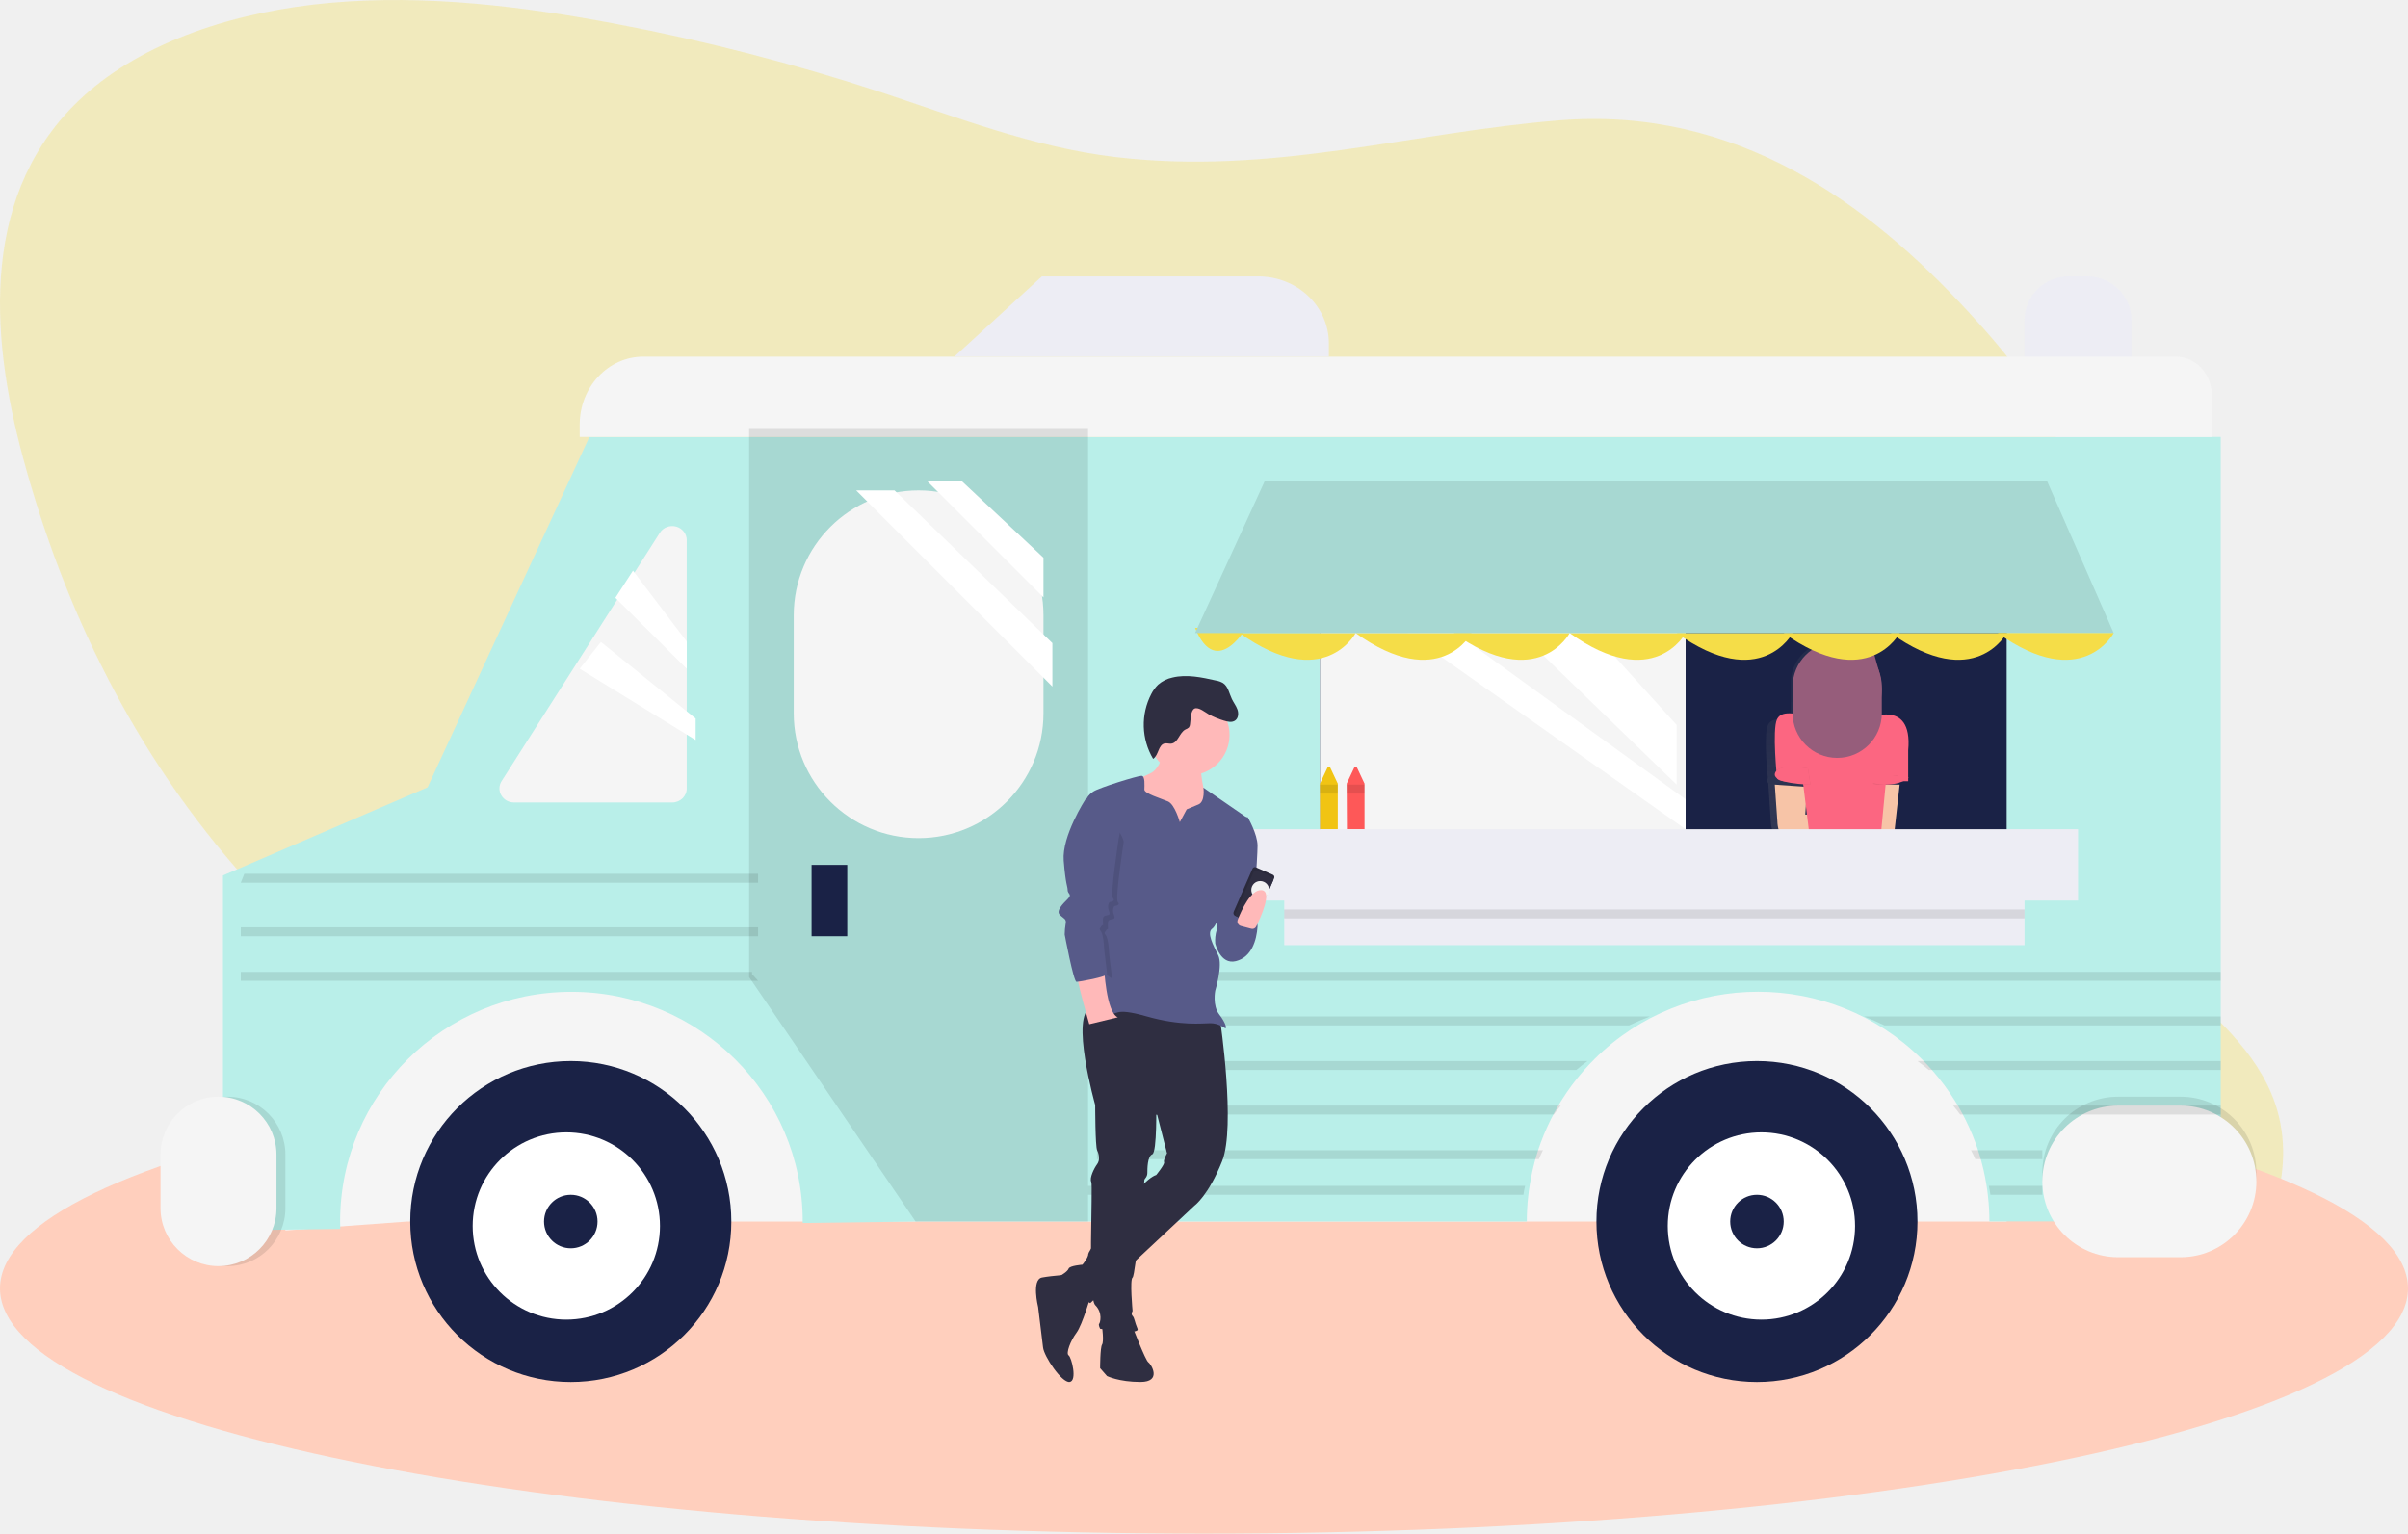
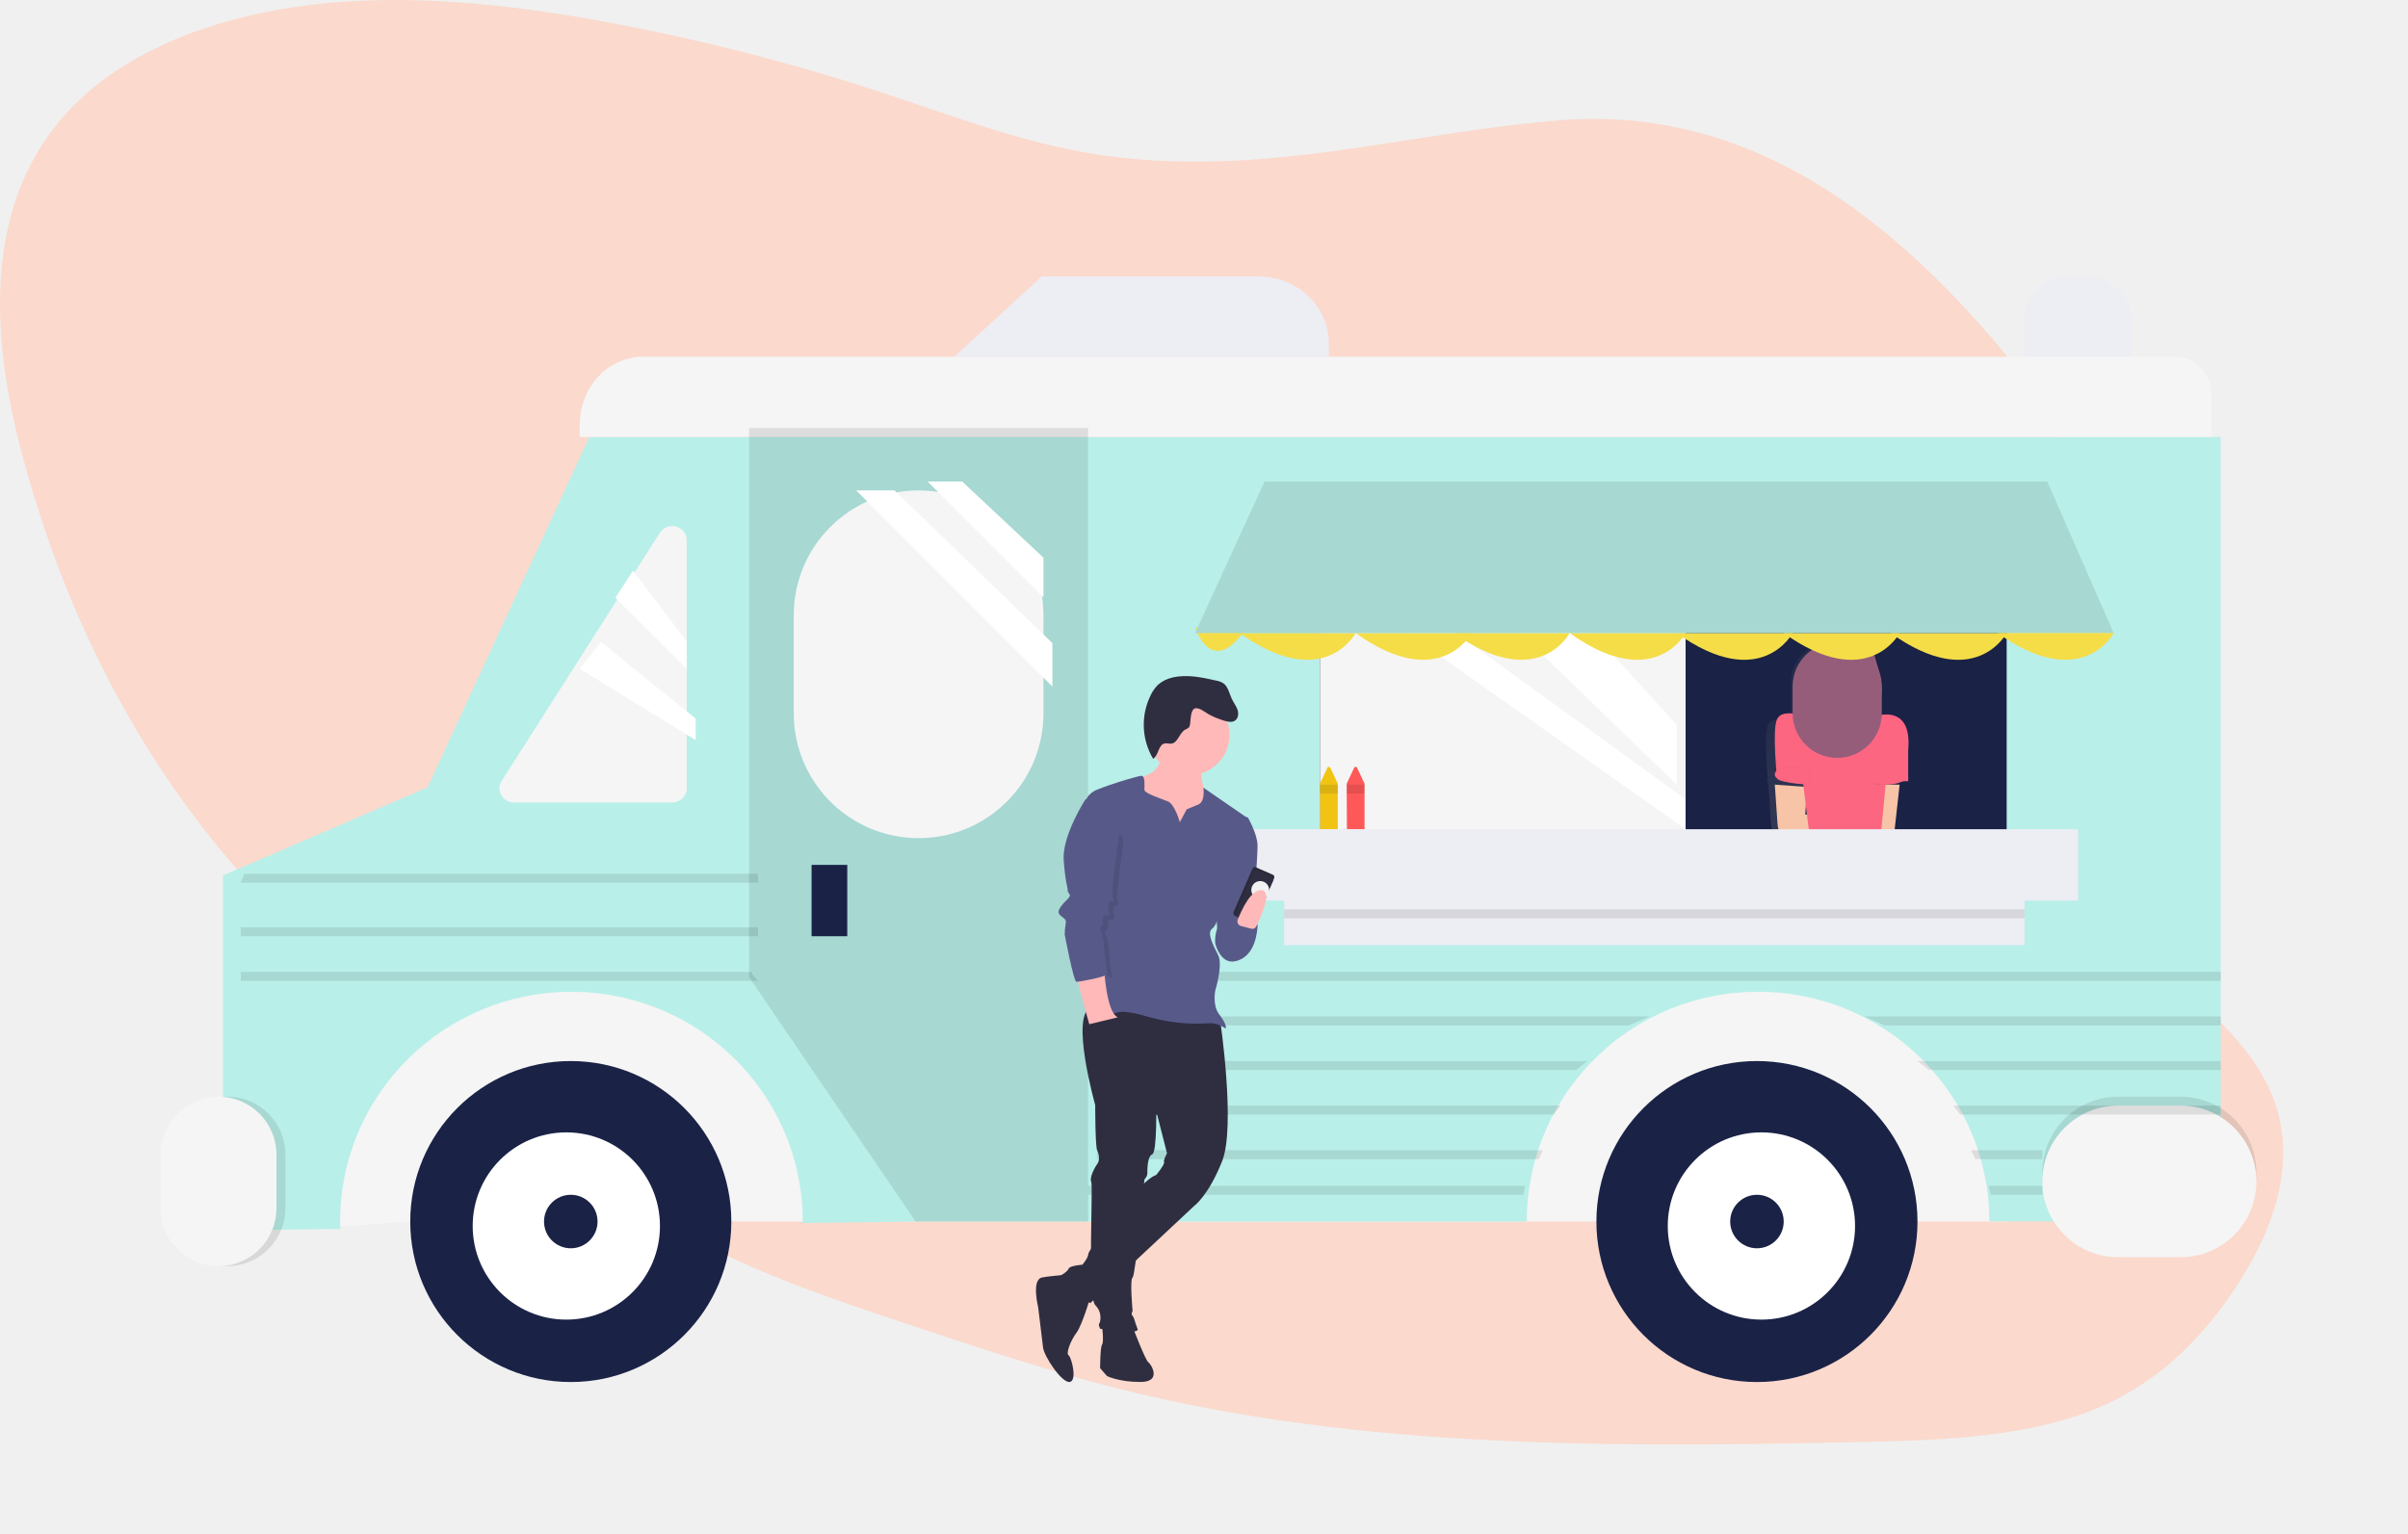
<svg xmlns="http://www.w3.org/2000/svg" width="270" height="172" viewBox="0 0 270 172">
  <defs>
    <linearGradient id="foodtruck-a" x1="49.993%" x2="49.993%" y1="99.967%" y2=".015%">
      <stop offset="0%" stop-color="gray" stop-opacity=".25" />
      <stop offset="54%" stop-color="gray" stop-opacity=".12" />
      <stop offset="100%" stop-color="gray" stop-opacity=".1" />
    </linearGradient>
  </defs>
  <g fill="none">
-     <path fill="#F5DD48" d="M125.005,17.603 C115.839,16.506 107.266,13.136 98.614,10.287 C88.992,7.134 79.175,4.602 69.226,2.708 C58.626,0.686 47.7,-0.632 37.073,0.311 C26.447,1.253 16.078,4.642 9.301,10.839 C-2.182,21.351 -1.213,37.283 2.579,51.326 C7.08,67.988 14.861,84.458 27.598,98.648 C36.65,108.735 48.01,117.467 59.268,126.136 C65.633,131.027 72.057,135.953 79.491,139.798 C86.407,143.372 94.043,145.934 101.625,148.459 C109.721,151.159 117.836,153.873 126.195,155.937 C152.876,162.524 180.964,162.318 208.427,161.732 C218.092,161.528 228.194,161.192 236.303,157.424 C242.62,154.479 247.123,149.708 250.534,144.621 C254.998,137.955 257.816,130.001 254.646,122.567 C249.974,111.602 233.959,105.142 228.627,94.344 C221.795,80.487 235.066,65.841 231.31,51.417 C229.749,45.417 225.344,39.993 220.676,34.935 C209.543,22.875 194.746,11.89 174.857,13.495 C158.019,14.849 142.66,19.718 125.005,17.603 Z" opacity=".3" />
-     <ellipse cx="135" cy="144.5" fill="#FFCFBD" rx="135" ry="27.5" transform="matrix(-1 0 0 1 270 0)" />
+     <path fill="#FFCFBD" d="M125.005,17.603 C115.839,16.506 107.266,13.136 98.614,10.287 C88.992,7.134 79.175,4.602 69.226,2.708 C58.626,0.686 47.7,-0.632 37.073,0.311 C26.447,1.253 16.078,4.642 9.301,10.839 C-2.182,21.351 -1.213,37.283 2.579,51.326 C7.08,67.988 14.861,84.458 27.598,98.648 C36.65,108.735 48.01,117.467 59.268,126.136 C65.633,131.027 72.057,135.953 79.491,139.798 C86.407,143.372 94.043,145.934 101.625,148.459 C109.721,151.159 117.836,153.873 126.195,155.937 C152.876,162.524 180.964,162.318 208.427,161.732 C218.092,161.528 228.194,161.192 236.303,157.424 C242.62,154.479 247.123,149.708 250.534,144.621 C254.998,137.955 257.816,130.001 254.646,122.567 C249.974,111.602 233.959,105.142 228.627,94.344 C221.795,80.487 235.066,65.841 231.31,51.417 C229.749,45.417 225.344,39.993 220.676,34.935 C209.543,22.875 194.746,11.89 174.857,13.495 C158.019,14.849 142.66,19.718 125.005,17.603 Z" opacity=".7" />
    <polygon fill="#F5F5F5" points="225 138 211.358 137.002 32 137.002 32 111 225 111" transform="matrix(-1 0 0 1 257 0)" />
    <path fill="#EDEDF4" d="M239,43 L227,43 L227,35.935 C227,33.209 229.209,31 231.935,31 L234.065,31 C236.791,31 239,33.209 239,35.935 L239,43 Z" transform="matrix(-1 0 0 1 466 0)" />
    <path fill="#B9EFE9" d="M249,98.184 L249,138 L235.844,137.83 C235.844,137.547 235.864,137.264 235.864,136.998 C235.864,122.77 224.252,111.237 209.929,111.237 C195.605,111.237 183.993,122.77 183.993,136.998 C183.993,137.054 183.993,137.111 183.993,137.165 L170.863,136.995 L102.809,136.995 C102.808,136.049 102.755,135.104 102.65,134.164 C102.601,133.711 102.541,133.267 102.464,132.825 C102.281,131.69 102.02,130.568 101.684,129.468 C101.547,129.015 101.399,128.57 101.233,128.129 C100.808,126.979 100.301,125.861 99.717,124.783 C99.472,124.327 99.21,123.882 98.936,123.444 C98.201,122.264 97.37,121.145 96.454,120.098 C96.049,119.635 95.63,119.189 95.197,118.759 C85.072,108.718 68.673,108.718 58.548,118.759 C58.113,119.191 57.694,119.637 57.291,120.098 C56.374,121.145 55.544,122.264 54.809,123.444 C54.524,123.882 54.273,124.327 54.028,124.783 C53.443,125.861 52.937,126.979 52.512,128.129 C52.349,128.57 52.198,129.015 52.061,129.468 C51.725,130.564 51.464,131.682 51.28,132.814 C51.203,133.255 51.144,133.7 51.095,134.153 C50.99,135.093 50.936,136.038 50.935,136.984 L25,136.984 L25,49 L207.914,49 L226.06,88.301 L248.612,98.017 L249,98.184 Z" transform="matrix(-1 0 0 1 274 0)" />
    <path fill="#F5F5F5" d="M69.043,40 L240.871,40 C244.808,40 248,43.409 248,47.614 L248,49 L65,49 L65,44.316 C65,43.171 65.426,42.072 66.184,41.263 C66.943,40.454 67.971,39.999 69.043,40 Z" transform="matrix(-1 0 0 1 313 0)" />
    <path fill="#EDEDF4" d="M149,40 L107,40 L107,38.499 C107,36.51 107.833,34.603 109.315,33.196 C110.797,31.79 112.807,31 114.904,31 L139.176,31 L149,40 Z" transform="matrix(-1 0 0 1 256 0)" />
    <rect width="24" height="17" x="229" y="123" fill="#000" opacity=".1" rx="8.5" transform="matrix(-1 0 0 1 482 0)" />
    <polygon fill="#000" points="103.334 137 84 137 84 48 122 48 122 109.588" opacity=".1" transform="matrix(-1 0 0 1 206 0)" />
    <rect width="24" height="17" x="229" y="124" fill="#F5F5F5" rx="8.5" transform="matrix(-1 0 0 1 482 0)" />
    <rect width="13" height="19" x="19" y="123" fill="#000" opacity=".1" rx="6.5" transform="matrix(-1 0 0 1 51 0)" />
    <rect width="13" height="19" x="18" y="123" fill="#F5F5F5" rx="6.5" transform="matrix(-1 0 0 1 49 0)" />
    <rect width="77" height="42" x="148" y="57" fill="#1A2246" transform="matrix(-1 0 0 1 373 0)" />
    <rect width="41" height="36" x="148" y="61" fill="#F5F5F5" transform="matrix(-1 0 0 1 337 0)" />
    <polygon fill="#FFF" points="155 89.644 184.877 68 189 69.008 155 93" transform="matrix(-1 0 0 1 344 0)" />
    <polygon fill="#FFF" points="165 81.313 180.667 64 188 65.714 165 88" transform="matrix(-1 0 0 1 353 0)" />
    <rect width="28" height="39" x="89" y="55" fill="#F5F5F5" rx="14" transform="matrix(-1 0 0 1 206 0)" />
    <rect width="4" height="8" x="91" y="97" fill="#1A2246" transform="matrix(-1 0 0 1 186 0)" />
    <path fill="#F5F5F5" d="M56,60.57 L56,88.429 C56,89.297 56.728,90 57.626,90 L75.375,90 C75.964,90 76.506,89.692 76.793,89.195 C77.081,88.699 77.068,88.091 76.759,87.607 L59.011,59.747 C58.629,59.149 57.883,58.868 57.184,59.059 C56.484,59.251 56.001,59.867 56,60.57 L56,60.57 Z" transform="matrix(-1 0 0 1 133 0)" />
    <polygon fill="#FFF" points="113.117 54 104 62.546 104 67 117 54" transform="matrix(-1 0 0 1 221 0)" />
    <polygon fill="#FFF" points="96 72.126 96 77 118 55 113.701 55" transform="matrix(-1 0 0 1 214 0)" />
    <polygon fill="#FFF" points="75.026 64 69 71.95 69 75 77 67.047" transform="matrix(-1 0 0 1 146 0)" />
    <polygon fill="#FFF" points="75.62 72 65 80.584 65 83 78 75.002" transform="matrix(-1 0 0 1 143 0)" />
    <circle cx="197" cy="137" r="18" fill="#1A2246" transform="matrix(-1 0 0 1 394 0)" />
    <circle cx="197.5" cy="137.5" r="10.5" fill="#FFF" transform="matrix(-1 0 0 1 395 0)" />
    <circle cx="197" cy="137" r="3" fill="#1A2246" transform="matrix(-1 0 0 1 394 0)" />
    <circle cx="64" cy="137" r="18" fill="#1A2246" transform="matrix(-1 0 0 1 128 0)" />
    <circle cx="63.5" cy="137.5" r="10.5" fill="#FFF" transform="matrix(-1 0 0 1 127 0)" />
    <circle cx="64" cy="137" r="3" fill="#1A2246" transform="matrix(-1 0 0 1 128 0)" />
    <rect width="126" height="1" x="123" y="109" fill="#000" opacity=".1" transform="matrix(-1 0 0 1 372 0)" />
    <polyline fill="#000" points="85 110 27 110 27.675 109.249 27.675 109 85 109" opacity=".1" transform="matrix(-1 0 0 1 112 0)" />
    <polyline fill="#000" points="85 105 27 105 27 104 85 104" opacity=".1" transform="matrix(-1 0 0 1 112 0)" />
    <polyline fill="#000" points="85 99 27 99 27 98 84.606 98" opacity=".1" transform="matrix(-1 0 0 1 112 0)" />
    <path fill="#000" d="M249,114 C248.21,114.303 247.442,114.637 246.699,115 L209,115 L209,114 L249,114 Z" opacity=".1" transform="matrix(-1 0 0 1 458 0)" />
    <path fill="#000" d="M185,114 L185,115 L124.333,115 C123.579,114.637 122.801,114.303 122,114 L185,114 Z" opacity=".1" transform="matrix(-1 0 0 1 307 0)" />
    <path fill="#000" d="M249,119 C248.561,119.323 248.139,119.656 247.733,120 L215,120 L215,119 L249,119 Z" opacity=".1" transform="matrix(-1 0 0 1 464 0)" />
    <path fill="#000" d="M178,119 L178,120 L123.258,120 C122.853,119.655 122.434,119.321 122,119 L178,119 Z" opacity=".1" transform="matrix(-1 0 0 1 300 0)" />
    <path fill="#000" d="M249,124 C248.715,124.328 248.464,124.66 248.219,125 L219,125 L219,124 L249,124 Z" opacity=".1" transform="matrix(-1 0 0 1 468 0)" />
    <path fill="#000" d="M175,124 L175,125 L123.778,125 C123.534,124.66 123.273,124.328 123,124 L175,124 Z" opacity=".1" transform="matrix(-1 0 0 1 298 0)" />
    <path fill="#000" d="M229,129 C228.826,129.33 228.664,129.662 228.518,130 L221,130 L221,129 L229,129 Z" opacity=".1" transform="matrix(-1 0 0 1 450 0)" />
    <path fill="#000" d="M173,129 L173,130 L123.451,130 C123.314,129.662 123.166,129.33 123,129 L173,129 Z" opacity=".1" transform="matrix(-1 0 0 1 296 0)" />
    <path fill="#000" d="M229,133 C228.926,133.33 228.868,133.662 228.822,134 L223,134 L223,133 L229,133 Z" opacity=".1" transform="matrix(-1 0 0 1 452 0)" />
    <path fill="#000" d="M171,133 L171,134 L122.186,134 C122.138,133.662 122.077,133.33 122,133 L171,133 Z" opacity=".1" transform="matrix(-1 0 0 1 293 0)" />
    <path fill="#FE5858" d="M152.975,93 L151,93 L151,87.887 L151.836,86.11 C151.867,86.042 151.93,86 152,86 C152.07,86 152.133,86.042 152.164,86.11 L153,87.887 L152.975,93 Z" transform="matrix(-1 0 0 1 304 0)" />
    <rect width="2" height="1" x="151" y="88" fill="#000" opacity=".1" transform="matrix(-1 0 0 1 304 0)" />
    <path fill="#F1C413" d="M149.975,93 L148,93 L148,87.887 L148.836,86.11 C148.867,86.042 148.93,86 149,86 C149.07,86 149.133,86.042 149.164,86.11 L150,87.887 L149.975,93 Z" transform="matrix(-1 0 0 1 298 0)" />
    <rect width="2" height="1" x="148" y="88" fill="#000" opacity=".1" transform="matrix(-1 0 0 1 298 0)" />
    <path fill="url(#foodtruck-a)" d="M212.824,87.385 C212.814,87.343 212.8,87.301 212.783,87.261 C212.896,86.089 213.227,82.209 212.75,81.28 C212.377,80.556 211.37,80.562 210.181,80.811 C210.181,80.686 210.197,80.562 210.197,80.435 L210.197,76.469 C210.158,73.964 208.1,71.964 205.598,72.001 L204.853,72.001 C202.352,71.964 200.294,73.964 200.254,76.469 L200.254,80.435 C200.254,80.551 200.254,80.667 200.268,80.783 C198.98,80.871 197.757,81.678 198.042,84.577 L198.042,87.874 L198.301,87.874 C198.39,87.934 198.482,87.99 198.577,88.04 L199.184,93.642 L201.165,93.642 L201.14,93.918 L208.892,93.918 C209.527,93.965 210.159,93.998 210.653,93.995 C210.972,94.011 211.292,93.985 211.605,93.918 C212.454,93.642 212.454,91.984 212.454,91.984 L212.73,87.858 C212.832,87.723 212.867,87.549 212.824,87.385 L212.824,87.385 Z M201.639,88.397 L201.667,88.397 L201.667,88.449 L201.639,88.427 L201.639,88.397 Z M209.069,89.087 L209.21,91.171 L209.069,91.171 L209.069,89.087 Z M201.165,90.895 L201.639,88.468 L201.67,88.468 L201.67,88.468 L201.441,90.925 L201.165,90.895 Z" transform="matrix(-1 0 0 1 411 0)" />
    <path fill="#F7C4A7" d="M204,88 L204.668,94 L211.33,94 C211.33,94 214.056,92.288 212.542,91.717 C211.028,91.145 210.121,91.426 210.121,91.426 L206.791,91.136 L207.422,88 L204,88 Z" transform="matrix(-1 0 0 1 417 0)" />
    <path fill="#000" d="M207,88 L206.712,92.125 C206.712,92.125 206.712,93.669 205.846,93.928 C204.981,94.187 200.451,93.666 200.451,93.666 C200.451,93.666 198.749,93.666 199.032,92.378 C199.314,91.091 200.734,90.834 201.302,90.834 C201.871,90.834 202.722,91.358 202.722,91.358 L203.587,91.358 L203.365,88.262 L207,88 Z" opacity=".1" transform="matrix(-1 0 0 1 406 0)" />
    <path fill="#F7C4A7" d="M207,88 L206.712,92.125 C206.712,92.125 206.712,93.669 205.846,93.928 C204.981,94.187 200.451,93.666 200.451,93.666 C200.451,93.666 198.749,93.666 199.032,92.378 C199.314,91.091 200.734,90.834 201.302,90.834 C201.871,90.834 202.722,91.358 202.722,91.358 L203.587,91.358 L203.362,88.262 L207,88 Z" transform="matrix(-1 0 0 1 406 0)" />
    <path fill="#FC6681" d="M203.884,80.705 C203.884,80.705 198.475,78.052 199.042,84.147 L199.042,87.619 L201.535,87.619 L202.144,94 L210.067,94 L210.856,87.619 C210.856,87.619 213.178,87.914 213.744,87.324 C213.744,87.324 214.32,81.813 213.744,80.655 C213.169,79.497 211.182,80.113 209.201,80.69 C207.22,81.268 203.884,80.705 203.884,80.705 Z" transform="matrix(-1 0 0 1 413 0)" />
    <path fill="#000" d="M210,87.125 C210,87.125 210.972,88.328 212.988,87.913 C213.205,87.871 210.362,86.605 210,87.125 Z" opacity=".1" transform="matrix(-1 0 0 1 423 0)" />
    <rect width="10" height="13" x="201" y="72" fill="#965D7B" rx="5" transform="matrix(-1 0 0 1 412 0)" />
    <path fill="#000" d="M199,88 C199,88 203.328,87.939 202.98,86.727 C202.633,85.516 199.28,86.183 199.28,86.183 L199,88 Z" opacity=".1" transform="matrix(-1 0 0 1 402 0)" />
    <path fill="#FC6681" d="M209,87.236 C209,87.236 210.405,88.522 213.286,87.757 C216.167,86.991 209.424,86.786 209,87.236 Z" transform="matrix(-1 0 0 1 423 0)" />
    <path fill="#FC6681" d="M199,88 C199,88 203.328,87.939 202.98,86.727 C202.633,85.516 199.28,86.183 199.28,86.183 L199,88 Z" transform="matrix(-1 0 0 1 402 0)" />
    <path fill="#965D7B" d="M203.963,77.934 C203.863,77.565 203.708,77.213 203.629,76.841 C203.363,75.43 204.159,74.033 205.533,73.5 C205.729,73.42 205.944,73.39 206.156,73.412 C207.012,73.546 207.138,74.833 207.949,75.137 C208.11,75.196 208.286,75.208 208.45,75.262 C208.884,75.449 209.207,75.818 209.329,76.264 C209.497,76.737 209.561,77.24 209.516,77.738 C209.472,78.213 209.332,78.676 209.293,79.159 C209.224,79.636 209.362,80.119 209.674,80.494 C209.847,80.655 210.045,80.789 210.26,80.891 C210.409,80.971 210.597,81.05 210.738,80.96 C210.801,80.911 210.848,80.846 210.872,80.772 C211.083,80.269 210.981,79.704 210.931,79.164 C210.874,78.335 210.883,77.504 210.957,76.676 C211.001,76.006 211.045,75.31 210.793,74.688 C210.606,74.274 210.353,73.89 210.043,73.552 C209.78,73.213 209.474,72.908 209.132,72.643 C208.481,72.21 207.707,71.985 206.918,72.001 C206.135,72.015 205.355,72.111 204.592,72.285 C204.033,72.396 203.421,72.535 203.084,72.975 C202.92,73.217 202.805,73.487 202.744,73.77 L202.513,74.588 C202.227,75.454 202.055,76.351 202,77.258 C202,77.92 202.105,79.352 202.879,79.639 C203.883,80.002 204.129,78.582 203.963,77.934 Z" transform="matrix(-1 0 0 1 413 0)" />
    <path fill="#F5DD48" d="M212,71 C212,71 215.562,77.75 225,71" transform="matrix(-1 0 0 1 437 0)" />
    <path fill="#F5DD48" d="M200,71 C200,71 203.562,77.75 213,71" transform="matrix(-1 0 0 1 413 0)" />
    <path fill="#F5DD48" d="M188,71 C188,71 191.562,77.75 201,71" transform="matrix(-1 0 0 1 389 0)" />
    <path fill="#F5DD48" d="M176,71 C176,71 179.562,77.75 189,71" transform="matrix(-1 0 0 1 365 0)" />
    <path fill="#F5DD48" d="M163,71 C163,71 166.562,77.75 176,71" transform="matrix(-1 0 0 1 339 0)" />
    <path fill="#F5DD48" d="M152,71 C152,71 155.562,77.75 165,71" transform="matrix(-1 0 0 1 317 0)" />
    <path fill="#F5DD48" d="M139,71 C139,71 142.562,77.75 152,71" transform="matrix(-1 0 0 1 291 0)" />
    <path fill="#F5DD48" d="M134,70 C134,70 137.53,76.454 140,70.43" transform="matrix(-1 0 0 1 274 0)" />
    <polygon fill="#B9EFE9" points="237 71 134 71 141.454 54 229.208 54" transform="matrix(-1 0 0 1 371 0)" />
    <polygon fill="#000" points="237 71 134 71 141.454 54 229.208 54" opacity=".1" transform="matrix(-1 0 0 1 371 0)" />
    <path fill="#F5DD48" d="M224,71 C224,71 227.562,77.75 237,71" transform="matrix(-1 0 0 1 461 0)" />
    <rect width="83" height="6" x="144" y="100" fill="#EDEDF4" transform="matrix(-1 0 0 1 371 0)" />
    <rect width="95" height="8" x="138" y="93" fill="#EDEDF4" transform="matrix(-1 0 0 1 371 0)" />
    <rect width="83" height="1" x="144" y="102" fill="#000" opacity=".1" transform="matrix(-1 0 0 1 371 0)" />
    <g transform="matrix(-1 0 0 1 143 75)">
      <path fill="#2F2E41" d="M20.641 70.156C20.641 70.156 21.633 73.582 22.295 74.467 22.957 75.351 23.509 76.788 23.178 77.009 22.847 77.23 22.185 79.883 23.068 79.994 23.95 80.104 25.936 77.12 26.046 76.125 26.157 75.13 26.598 71.593 26.598 71.593 26.598 71.593 27.37 68.497 26.157 68.276 24.943 68.055 23.068 67.945 23.068 67.945L20.641 70.156zM16.007 73.803C16.007 73.803 14.573 77.562 14.242 77.783 13.911 78.004 12.697 79.994 15.124 79.994 17.551 79.994 18.875 79.33 18.875 79.33L19.648 78.446C19.648 78.446 19.648 76.125 19.427 75.793 19.206 75.462 19.427 73.803 19.427 73.803L16.007 73.803z" />
      <path fill="#2F2E41" d="M6.188,39.425 C6.188,39.425 4.423,51.364 5.967,55.233 C7.512,59.101 9.057,60.207 9.057,60.207 L20.751,71.15 C20.751,71.15 24.392,69.271 24.061,68.055 C24.061,68.055 23.288,67.613 23.178,67.281 C23.068,66.95 21.633,66.839 21.633,66.839 C21.633,66.839 20.971,66.066 20.971,65.623 C20.971,65.181 15.235,57.333 13.359,56.78 C13.359,56.78 12.366,55.564 12.477,55.343 C12.587,55.122 12.146,54.348 12.146,54.348 L13.249,50.037 L20.199,48.932 C20.199,48.932 23.068,38.762 20.641,37.988 C18.213,37.214 6.188,39.425 6.188,39.425 Z" />
      <path fill="#2F2E41" d="M19.979,47.163 L20.199,48.932 C20.199,48.932 20.199,53.574 19.979,54.017 C19.758,54.459 19.648,55.122 19.979,55.564 C20.31,56.006 20.861,57.112 20.641,57.554 C20.42,57.996 21.082,70.487 20.199,71.371 C19.317,72.256 19.648,73.361 19.758,73.472 C19.868,73.582 19.648,74.024 19.648,74.024 C19.648,74.024 15.124,74.798 15.455,74.024 C15.786,73.251 15.786,72.809 16.007,72.587 C16.228,72.366 16.007,72.035 16.007,72.035 C16.007,72.035 16.338,68.497 16.007,68.276 C15.676,68.055 14.683,57.443 14.683,57.333 C14.683,57.222 14.352,57.001 14.352,56.559 C14.352,56.117 14.352,54.68 13.8,54.459 C13.249,54.238 13.359,48.821 13.359,48.821 L19.979,47.163 Z" />
      <path fill="#FFB9B9" d="M12.146,7.7 C12.146,7.7 12.587,11.016 13.911,11.679 C15.235,12.343 16.117,12.674 16.117,12.674 L15.014,16.543 L14.573,19.859 L9.498,19.859 L6.74,17.649 L7.622,14.001 L8.064,13.338 C8.064,13.338 8.615,10.906 8.174,10.132 C7.733,9.358 12.146,7.7 12.146,7.7 Z" />
      <path fill="#575A89" d="M9.939,15.769 L10.711,17.206 C10.711,17.206 11.263,15.217 12.035,14.885 C12.808,14.554 14.683,14.001 14.683,13.559 C14.683,13.116 14.573,12.011 15.014,12.011 C15.455,12.011 19.758,13.338 20.42,13.78 C21.082,14.222 21.192,14.664 21.192,14.664 L19.979,27.376 C19.979,27.376 21.744,33.345 21.192,35.667 C20.641,37.988 20.199,38.32 18.875,38.651 C17.551,38.983 18.324,37.878 14.462,38.983 C10.601,40.088 8.174,39.757 7.291,39.757 C6.409,39.757 5.857,40.199 5.636,40.31 C5.416,40.42 5.526,39.757 6.298,38.762 C7.071,37.767 6.74,36.109 6.74,36.109 C6.74,36.109 5.857,33.235 6.409,32.129 C6.96,31.024 7.733,29.587 7.071,29.145 C6.409,28.703 5.526,25.387 5.526,25.387 L3.099,16.764 L8.064,13.338 C8.064,13.338 7.843,14.885 8.615,15.217 C9.387,15.548 9.939,15.769 9.939,15.769 Z" />
      <path fill="#575A89" d="M3.761,16.654 L3.099,16.654 C3.099,16.654 1.996,18.533 1.996,19.859 C1.996,21.186 2.547,28.703 2.547,28.703 L5.747,32.019 L6.519,29.477 L6.74,23.839 L3.761,16.654 Z" />
      <path fill="#575A89" d="M5.526,28.371 C5.526,28.371 1.885,27.376 1.996,28.924 C2.106,30.471 2.658,32.351 4.423,32.793 C6.188,33.235 6.74,30.803 6.74,30.803 C6.74,30.803 6.96,28.592 5.526,28.371 Z" />
      <path fill="#FFB9B9" d="M19.206,33.456 C19.206,33.456 18.986,38.541 17.662,39.094 L20.861,39.867 C20.861,39.867 22.406,34.561 22.185,34.34 C21.964,34.119 19.206,33.456 19.206,33.456 Z" />
      <path fill="#2F2E41" d="M1.381,22.445 L3.45,22.444 C3.527,22.444 3.601,22.474 3.656,22.529 C3.71,22.584 3.741,22.658 3.741,22.735 L3.737,28.005 C3.737,28.202 3.577,28.362 3.381,28.362 L1.442,28.363 C1.245,28.363 1.086,28.204 1.086,28.007 L1.09,22.737 C1.09,22.576 1.221,22.445 1.381,22.445 L1.381,22.445 Z" transform="rotate(-23.598 2.413 25.403)" />
      <path fill="#000" d="M1.381,22.445 L3.45,22.444 C3.527,22.444 3.601,22.474 3.656,22.529 C3.71,22.584 3.741,22.658 3.741,22.735 L3.737,28.005 C3.737,28.202 3.577,28.362 3.381,28.362 L1.442,28.363 C1.245,28.363 1.086,28.204 1.086,28.007 L1.09,22.737 C1.09,22.576 1.221,22.445 1.381,22.445 L1.381,22.445 Z" opacity=".1" transform="rotate(-23.598 2.413 25.403)" />
      <path fill="#2F2E41" d="M1.446,22.756 L3.249,22.755 C3.41,22.755 3.541,22.885 3.54,23.046 L3.537,28.047 C3.537,28.244 3.377,28.404 3.181,28.404 L1.507,28.405 C1.31,28.405 1.151,28.246 1.151,28.049 L1.155,23.048 C1.155,22.887 1.285,22.756 1.446,22.756 L1.446,22.756 Z" transform="rotate(-23.598 2.346 25.58)" />
      <ellipse cx="1.695" cy="24.815" fill="#F2F2F2" rx="1" ry="1" transform="rotate(-23.598 1.695 24.815)" />
      <path fill="#000" d="M20.034,16.156 L20.751,15.106 C20.751,15.106 23.399,19.196 23.178,21.96 C22.957,24.723 22.737,24.834 22.737,25.276 C22.737,25.718 22.185,25.718 22.737,26.271 C23.288,26.824 24.061,27.597 23.619,28.039 C23.178,28.482 22.847,28.482 22.957,29.034 C23.028,29.436 23.065,29.843 23.068,30.25 C23.068,30.25 22.13,32.074 21.799,32.074 C21.468,32.074 18.324,35.004 18.324,34.672 C18.324,34.34 18.655,32.019 18.655,31.687 C18.655,31.356 18.765,30.25 18.986,29.919 C19.206,29.587 19.206,29.698 18.986,29.366 C18.765,29.034 18.765,29.366 18.765,29.034 C18.765,28.703 18.875,28.261 18.544,28.15 C18.213,28.039 17.882,28.15 18.103,27.597 C18.324,27.045 18.103,26.602 17.993,26.602 C17.882,26.602 17.331,26.492 17.662,26.16 C17.993,25.829 17,19.417 17,19.417 C17,19.417 17.165,17.814 20.034,16.156 Z" opacity=".1" />
      <path fill="#575A89" d="M19.427,13.78 L21.302,14.664 C21.302,14.664 23.95,18.754 23.73,21.518 C23.509,24.281 23.288,24.392 23.288,24.834 C23.288,25.276 22.737,25.276 23.288,25.829 C23.84,26.381 24.612,27.155 24.171,27.597 C23.73,28.039 23.399,28.039 23.509,28.592 C23.579,28.994 23.616,29.4 23.619,29.808 C23.619,29.808 22.626,35.114 22.295,35.114 C21.964,35.114 18.875,34.561 18.875,34.23 C18.875,33.898 19.206,31.577 19.206,31.245 C19.206,30.914 19.317,29.808 19.537,29.477 C19.758,29.145 19.758,29.255 19.537,28.924 C19.317,28.592 19.317,28.924 19.317,28.592 C19.317,28.261 19.427,27.818 19.096,27.708 C18.765,27.597 18.434,27.708 18.655,27.155 C18.875,26.602 18.655,26.16 18.544,26.16 C18.434,26.16 17.882,26.05 18.213,25.718 C18.544,25.387 17.551,18.975 17.551,18.975 C17.551,18.975 16.559,15.438 19.427,13.78 Z" />
      <path fill="#FFB9B9" d="M2.686,29.161 C2.475,29.217 2.253,29.116 2.155,28.92 C1.648,27.904 0.274,24.925 1.555,24.834 C2.736,24.749 3.788,27.057 4.218,28.148 C4.273,28.288 4.266,28.445 4.198,28.579 C4.13,28.713 4.008,28.812 3.862,28.851 L2.686,29.161 Z" />
      <g transform="translate(3.479)">
        <ellipse cx="6.176" cy="7.424" fill="#FFB9B9" rx="4.519" ry="4.528" />
        <path fill="#2F2E41" d="M4.088,4.816 C3.524,5.011 2.942,5.149 2.35,5.228 C1.905,5.297 1.384,5.333 1.072,5.008 C0.765,4.69 0.815,4.158 1.024,3.768 C1.234,3.378 1.569,3.072 1.821,2.708 C2.217,2.135 2.451,1.375 3.084,1.087 C3.346,0.986 3.624,0.934 3.905,0.933 C5.547,0.827 7.257,0.732 8.778,1.361 C9.349,1.579 9.855,1.94 10.248,2.409 C10.505,2.755 10.704,3.141 10.836,3.551 C11.661,6.007 11.154,8.718 9.495,10.708 C8.941,10.208 9.182,9.052 8.481,8.797 C8.251,8.714 7.991,8.772 7.755,8.706 C7.015,8.498 7.052,7.351 6.436,6.891 C6.301,6.818 6.182,6.72 6.085,6.602 C6.03,6.488 6.007,6.362 6.016,6.237 C6.012,5.807 6.214,4.716 5.805,4.422 C5.388,4.122 4.488,4.671 4.088,4.816 Z" transform="rotate(-9 6.04 5.782)" />
      </g>
    </g>
  </g>
</svg>
